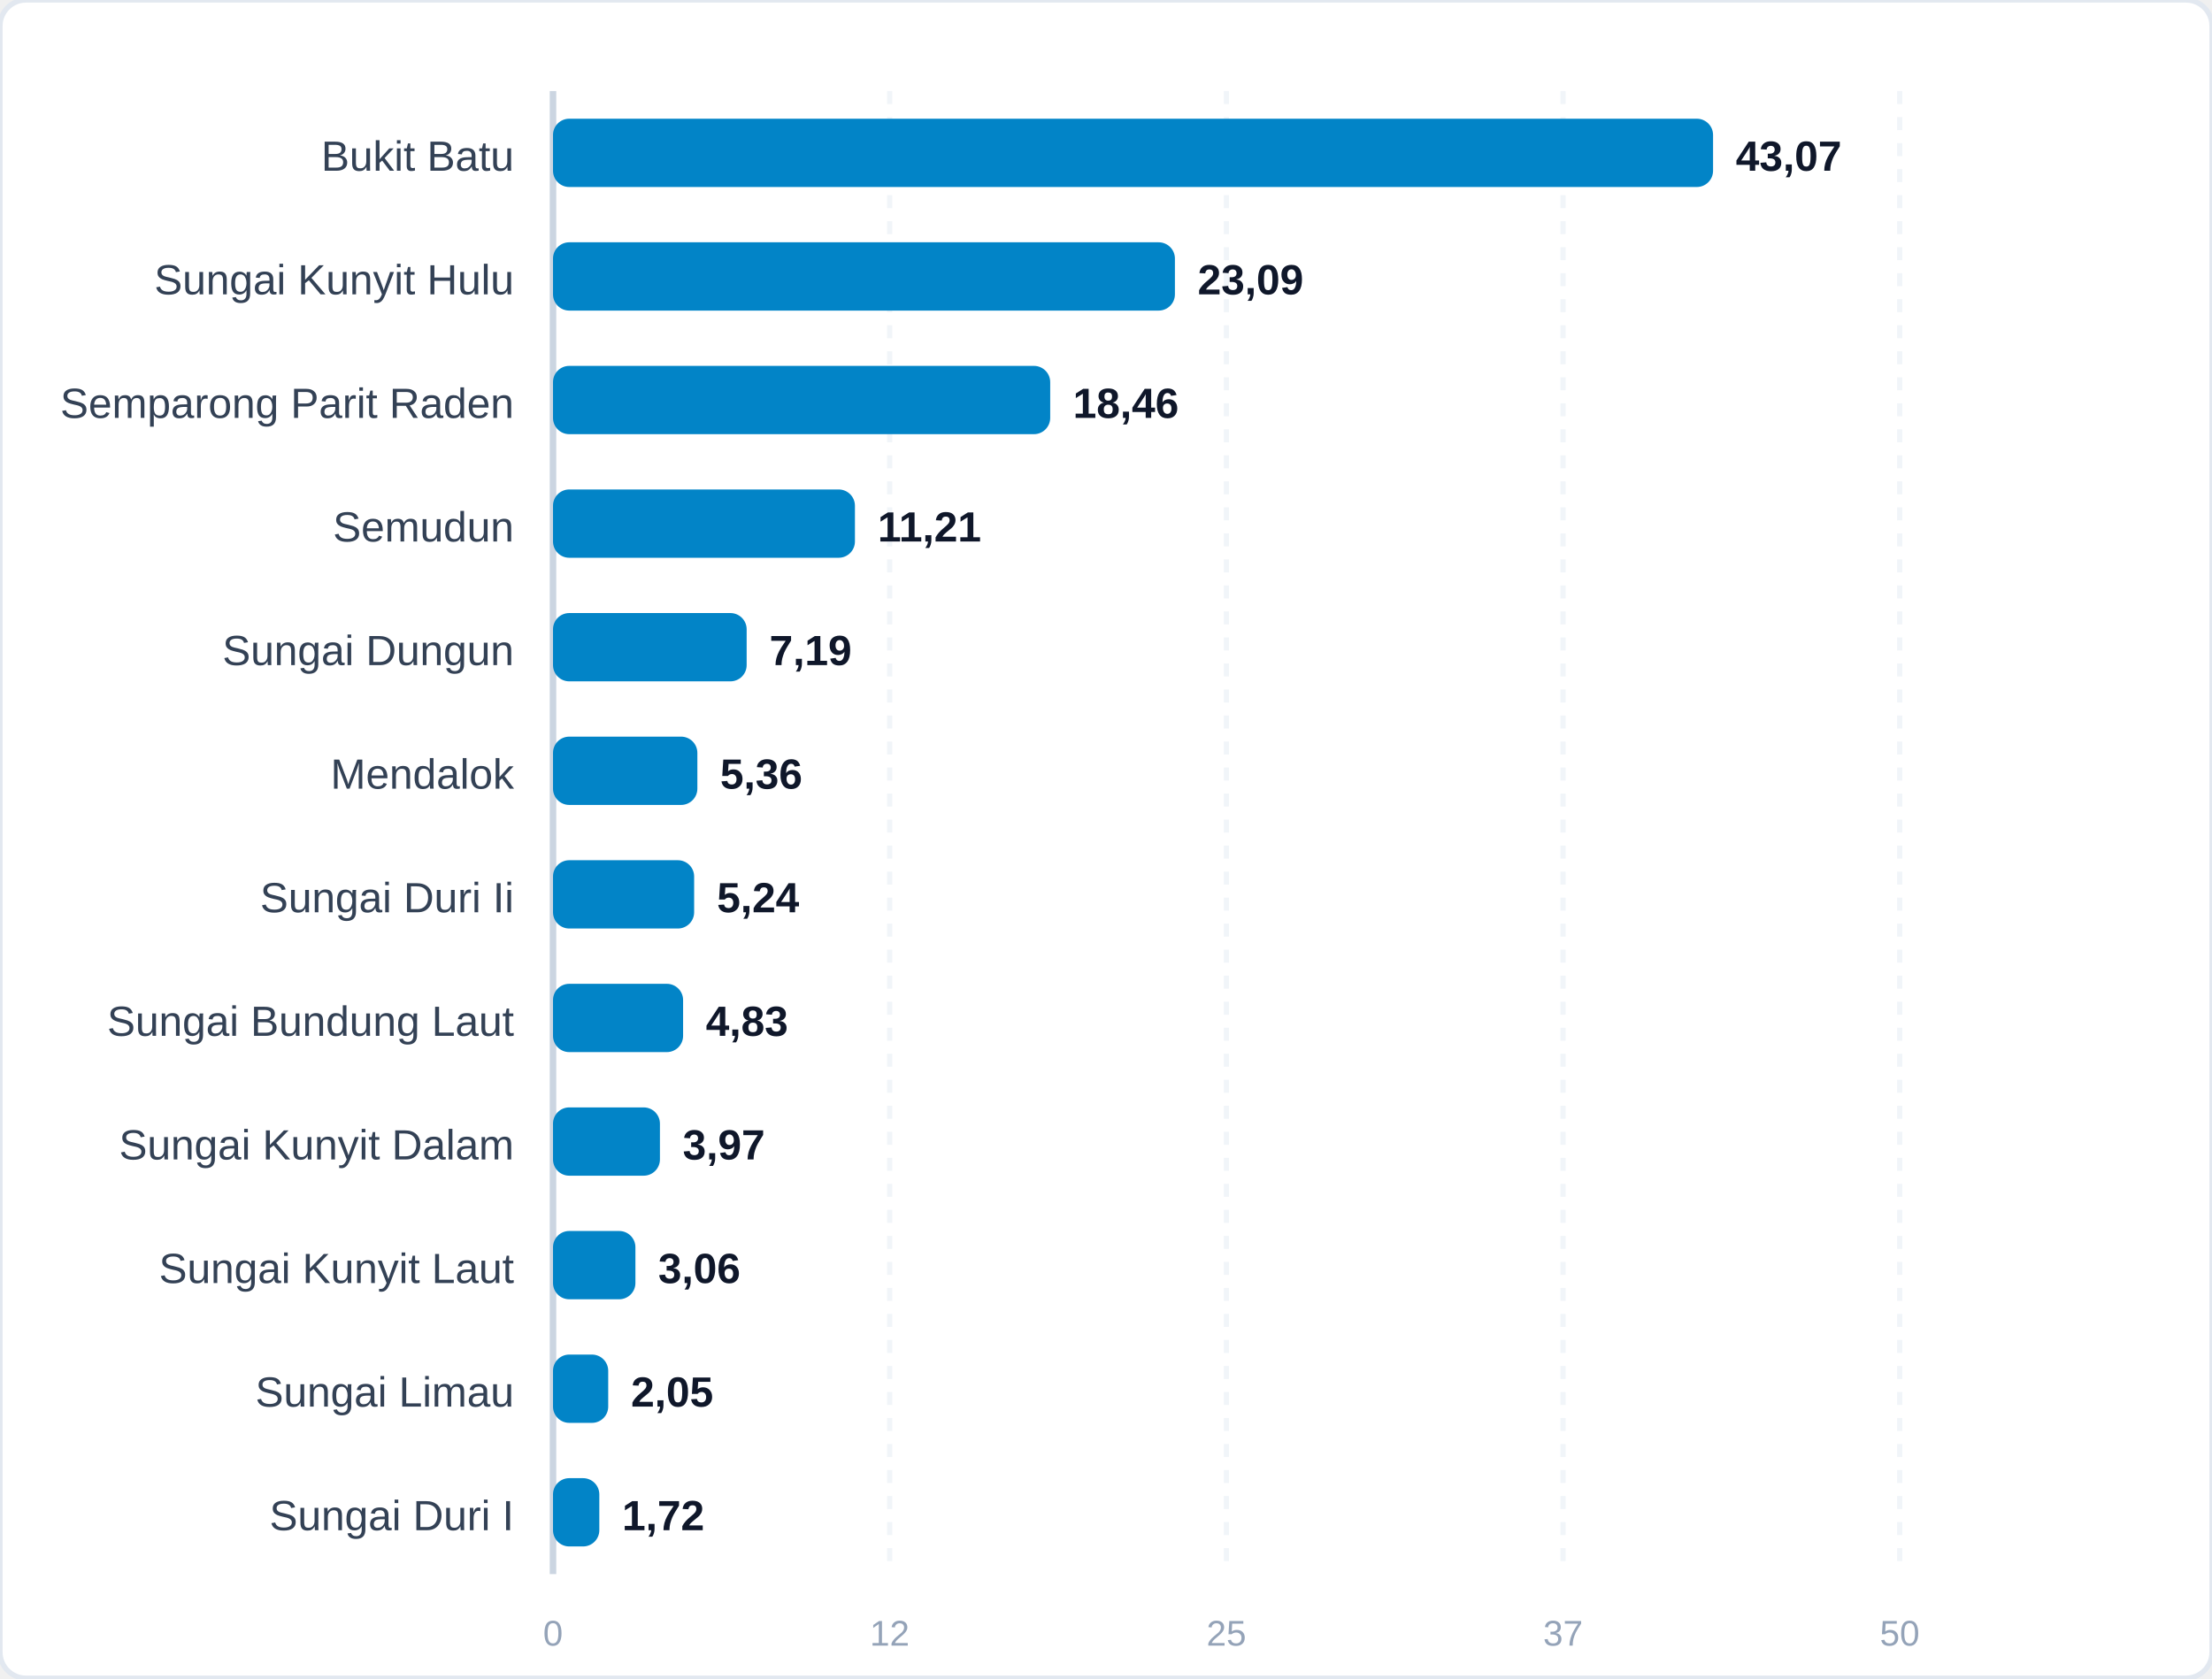
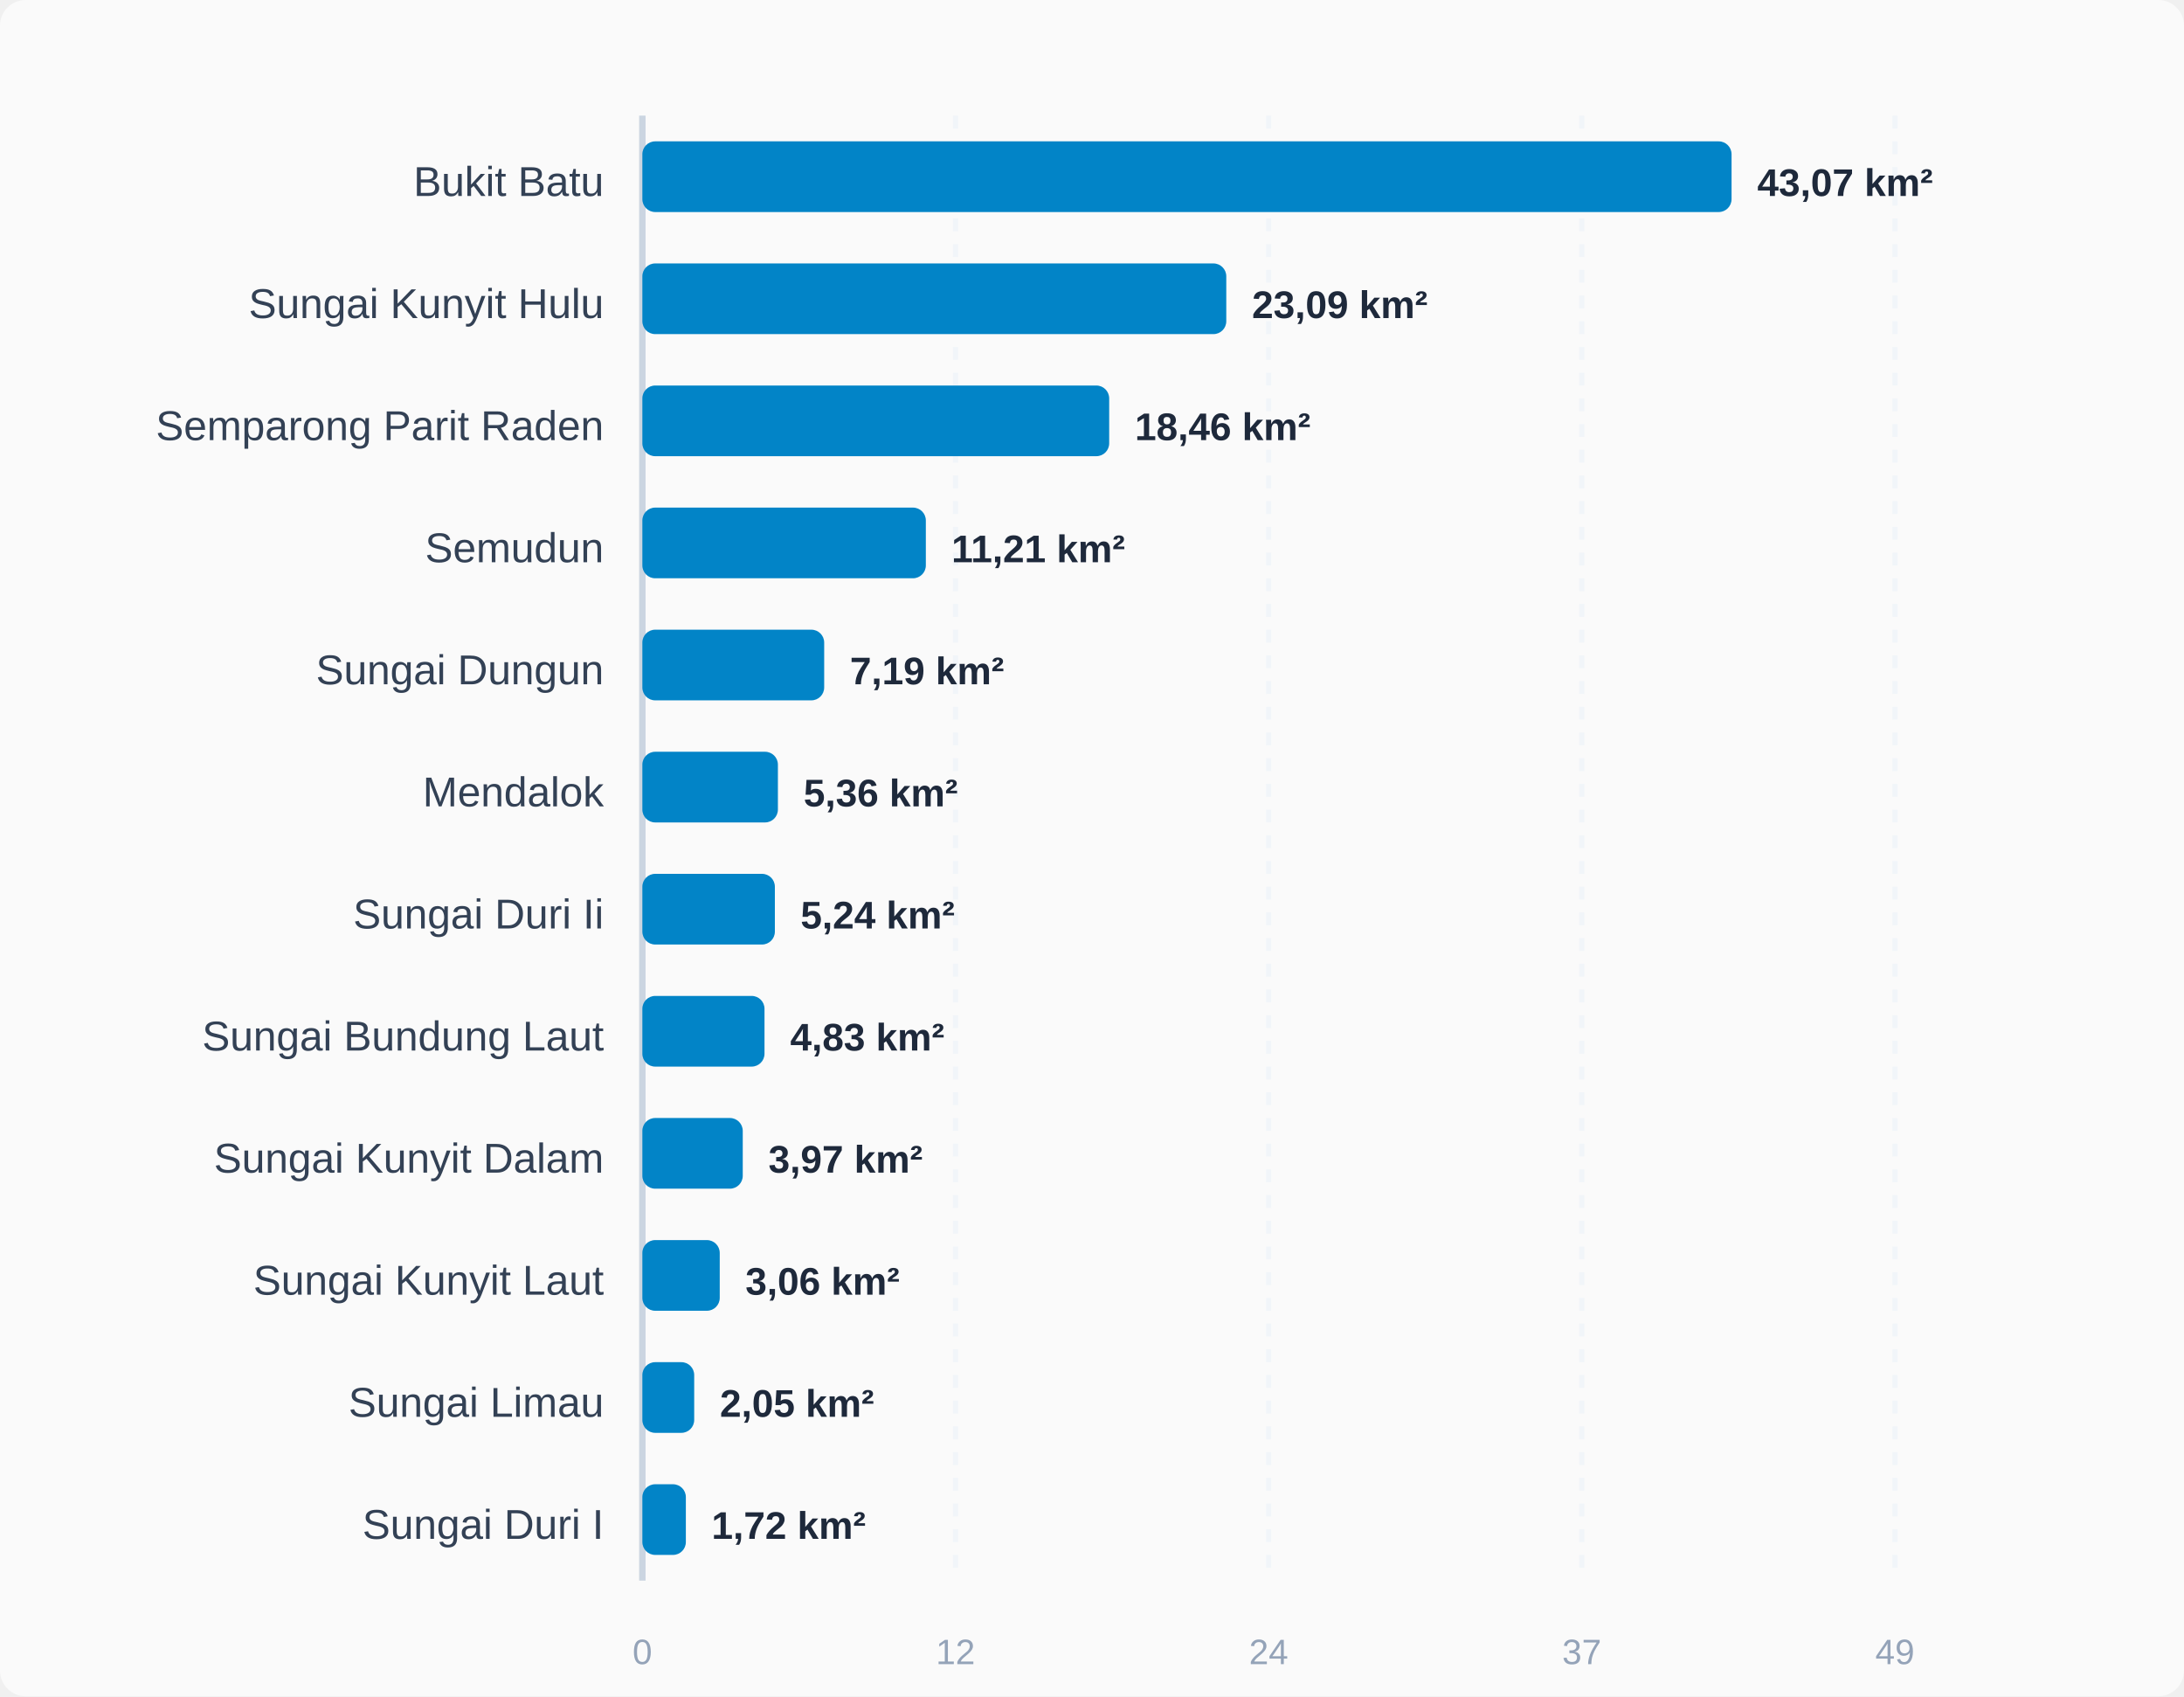
- <svg xmlns="http://www.w3.org/2000/svg" viewBox="0 0 340 258" width="100%" style="font-family: 'Liberation Sans', Arial, sans-serif;">
-   <rect width="340" height="258" rx="4" fill="#FFFFFF" stroke="#E2E8F0" stroke-width="0.8" />
-   <line x1="85.0" y1="14" x2="85.0" y2="242" stroke="#F1F5F9" stroke-width="0.8" stroke-dasharray="2,2" />
-   <text x="85.0" y="253" font-size="5.5" fill="#94A3B8" text-anchor="middle">0</text>
-   <line x1="136.75" y1="14" x2="136.75" y2="242" stroke="#F1F5F9" stroke-width="0.8" stroke-dasharray="2,2" />
-   <text x="136.75" y="253" font-size="5.5" fill="#94A3B8" text-anchor="middle">12</text>
-   <line x1="188.5" y1="14" x2="188.5" y2="242" stroke="#F1F5F9" stroke-width="0.8" stroke-dasharray="2,2" />
-   <text x="188.5" y="253" font-size="5.5" fill="#94A3B8" text-anchor="middle">25</text>
-   <line x1="240.25" y1="14" x2="240.25" y2="242" stroke="#F1F5F9" stroke-width="0.8" stroke-dasharray="2,2" />
-   <text x="240.25" y="253" font-size="5.5" fill="#94A3B8" text-anchor="middle">37</text>
-   <line x1="292.0" y1="14" x2="292.0" y2="242" stroke="#F1F5F9" stroke-width="0.8" stroke-dasharray="2,2" />
-   <text x="292.0" y="253" font-size="5.5" fill="#94A3B8" text-anchor="middle">50</text>
-   <line x1="85" y1="14" x2="85" y2="242" stroke="#CBD5E1" stroke-width="1" />
-   <text x="79" y="26.25" font-size="6.5" fill="#334155" text-anchor="end">Bukit Batu</text>
-   <rect x="85" y="18.25" width="178.31" height="10.5" rx="2.5" fill="#0284C7" />
-   <text x="266.81" y="26.25" font-size="6.5" font-weight="bold" fill="#0F172A">43,07</text>
-   <text x="79" y="45.25" font-size="6.5" fill="#334155" text-anchor="end">Sungai Kunyit Hulu</text>
-   <rect x="85" y="37.25" width="95.593" height="10.5" rx="2.5" fill="#0284C7" />
-   <text x="184.093" y="45.25" font-size="6.5" font-weight="bold" fill="#0F172A">23,09</text>
-   <text x="79" y="64.25" font-size="6.5" fill="#334155" text-anchor="end">Semparong Parit Raden</text>
-   <rect x="85" y="56.25" width="76.424" height="10.5" rx="2.5" fill="#0284C7" />
-   <text x="164.924" y="64.25" font-size="6.5" font-weight="bold" fill="#0F172A">18,46</text>
-   <text x="79" y="83.25" font-size="6.5" fill="#334155" text-anchor="end">Semudun</text>
-   <rect x="85" y="75.25" width="46.409" height="10.5" rx="2.5" fill="#0284C7" />
-   <text x="134.909" y="83.25" font-size="6.5" font-weight="bold" fill="#0F172A">11,21</text>
-   <text x="79" y="102.25" font-size="6.5" fill="#334155" text-anchor="end">Sungai Dungun</text>
-   <rect x="85" y="94.25" width="29.767" height="10.5" rx="2.5" fill="#0284C7" />
-   <text x="118.267" y="102.25" font-size="6.5" font-weight="bold" fill="#0F172A">7,19</text>
-   <text x="79" y="121.25" font-size="6.5" fill="#334155" text-anchor="end">Mendalok</text>
-   <rect x="85" y="113.25" width="22.19" height="10.5" rx="2.5" fill="#0284C7" />
-   <text x="110.69" y="121.25" font-size="6.5" font-weight="bold" fill="#0F172A">5,36</text>
-   <text x="79" y="140.25" font-size="6.5" fill="#334155" text-anchor="end">Sungai Duri Ii</text>
-   <rect x="85" y="132.25" width="21.694" height="10.5" rx="2.5" fill="#0284C7" />
-   <text x="110.194" y="140.25" font-size="6.5" font-weight="bold" fill="#0F172A">5,24</text>
-   <text x="79" y="159.25" font-size="6.5" fill="#334155" text-anchor="end">Sungai Bundung Laut</text>
-   <rect x="85" y="151.25" width="19.996" height="10.5" rx="2.5" fill="#0284C7" />
-   <text x="108.496" y="159.25" font-size="6.5" font-weight="bold" fill="#0F172A">4,83</text>
-   <text x="79" y="178.25" font-size="6.5" fill="#334155" text-anchor="end">Sungai Kunyit Dalam</text>
-   <rect x="85" y="170.25" width="16.436" height="10.5" rx="2.5" fill="#0284C7" />
-   <text x="104.936" y="178.25" font-size="6.5" font-weight="bold" fill="#0F172A">3,97</text>
-   <text x="79" y="197.25" font-size="6.5" fill="#334155" text-anchor="end">Sungai Kunyit Laut</text>
-   <rect x="85" y="189.25" width="12.668" height="10.5" rx="2.5" fill="#0284C7" />
-   <text x="101.168" y="197.25" font-size="6.5" font-weight="bold" fill="#0F172A">3,06</text>
-   <text x="79" y="216.25" font-size="6.5" fill="#334155" text-anchor="end">Sungai Limau</text>
-   <rect x="85" y="208.25" width="8.487" height="10.5" rx="2.5" fill="#0284C7" />
-   <text x="96.987" y="216.25" font-size="6.5" font-weight="bold" fill="#0F172A">2,05</text>
-   <text x="79" y="235.25" font-size="6.5" fill="#334155" text-anchor="end">Sungai Duri I</text>
-   <rect x="85" y="227.25" width="7.121" height="10.5" rx="2.5" fill="#0284C7" />
-   <text x="95.621" y="235.25" font-size="6.5" font-weight="bold" fill="#0F172A">1,72</text>
+ <svg xmlns="http://www.w3.org/2000/svg" viewBox="0 0 340 264" width="100%" height="264pt" style="font-family: 'Liberation Sans', Arial, sans-serif;">
+   <rect width="340" height="264" fill="#FAFAFA" rx="4" />
+   <line x1="100.0" y1="18" x2="100.0" y2="246" stroke="#F1F5F9" stroke-width="0.8" stroke-dasharray="2,2" />
+   <text x="100.0" y="259" font-size="5.5" fill="#94A3B8" text-anchor="middle">0</text>
+   <line x1="148.75" y1="18" x2="148.75" y2="246" stroke="#F1F5F9" stroke-width="0.8" stroke-dasharray="2,2" />
+   <text x="148.75" y="259" font-size="5.5" fill="#94A3B8" text-anchor="middle">12</text>
+   <line x1="197.5" y1="18" x2="197.5" y2="246" stroke="#F1F5F9" stroke-width="0.8" stroke-dasharray="2,2" />
+   <text x="197.5" y="259" font-size="5.5" fill="#94A3B8" text-anchor="middle">24</text>
+   <line x1="246.25" y1="18" x2="246.25" y2="246" stroke="#F1F5F9" stroke-width="0.8" stroke-dasharray="2,2" />
+   <text x="246.25" y="259" font-size="5.5" fill="#94A3B8" text-anchor="middle">37</text>
+   <line x1="295.0" y1="18" x2="295.0" y2="246" stroke="#F1F5F9" stroke-width="0.8" stroke-dasharray="2,2" />
+   <text x="295.0" y="259" font-size="5.5" fill="#94A3B8" text-anchor="middle">49</text>
+   <line x1="100" y1="18" x2="100" y2="246" stroke="#CBD5E1" stroke-width="1" />
+   <text x="94" y="30.5" font-size="6.5" fill="#334155" text-anchor="end">Bukit Batu</text>
+   <rect x="100" y="22" width="169.565" height="11" rx="2" fill="#0284C7" />
+   <text x="273.565" y="30.5" font-size="6" font-weight="bold" fill="#1E293B">43,07 km²</text>
+   <text x="94" y="49.5" font-size="6.5" fill="#334155" text-anchor="end">Sungai Kunyit Hulu</text>
+   <rect x="100" y="41" width="90.905" height="11" rx="2" fill="#0284C7" />
+   <text x="194.905" y="49.5" font-size="6" font-weight="bold" fill="#1E293B">23,09 km²</text>
+   <text x="94" y="68.5" font-size="6.5" fill="#334155" text-anchor="end">Semparong Parit Raden</text>
+   <rect x="100" y="60" width="72.676" height="11" rx="2" fill="#0284C7" />
+   <text x="176.676" y="68.5" font-size="6" font-weight="bold" fill="#1E293B">18,46 km²</text>
+   <text x="94" y="87.5" font-size="6.5" fill="#334155" text-anchor="end">Semudun</text>
+   <rect x="100" y="79" width="44.133" height="11" rx="2" fill="#0284C7" />
+   <text x="148.133" y="87.5" font-size="6" font-weight="bold" fill="#1E293B">11,21 km²</text>
+   <text x="94" y="106.5" font-size="6.5" fill="#334155" text-anchor="end">Sungai Dungun</text>
+   <rect x="100" y="98" width="28.307" height="11" rx="2" fill="#0284C7" />
+   <text x="132.307" y="106.5" font-size="6" font-weight="bold" fill="#1E293B">7,19 km²</text>
+   <text x="94" y="125.5" font-size="6.5" fill="#334155" text-anchor="end">Mendalok</text>
+   <rect x="100" y="117" width="21.102" height="11" rx="2" fill="#0284C7" />
+   <text x="125.102" y="125.5" font-size="6" font-weight="bold" fill="#1E293B">5,36 km²</text>
+   <text x="94" y="144.5" font-size="6.5" fill="#334155" text-anchor="end">Sungai Duri Ii</text>
+   <rect x="100" y="136" width="20.63" height="11" rx="2" fill="#0284C7" />
+   <text x="124.63" y="144.5" font-size="6" font-weight="bold" fill="#1E293B">5,24 km²</text>
+   <text x="94" y="163.5" font-size="6.5" fill="#334155" text-anchor="end">Sungai Bundung Laut</text>
+   <rect x="100" y="155" width="19.016" height="11" rx="2" fill="#0284C7" />
+   <text x="123.016" y="163.5" font-size="6" font-weight="bold" fill="#1E293B">4,83 km²</text>
+   <text x="94" y="182.5" font-size="6.5" fill="#334155" text-anchor="end">Sungai Kunyit Dalam</text>
+   <rect x="100" y="174" width="15.63" height="11" rx="2" fill="#0284C7" />
+   <text x="119.63" y="182.5" font-size="6" font-weight="bold" fill="#1E293B">3,97 km²</text>
+   <text x="94" y="201.5" font-size="6.5" fill="#334155" text-anchor="end">Sungai Kunyit Laut</text>
+   <rect x="100" y="193" width="12.047" height="11" rx="2" fill="#0284C7" />
+   <text x="116.047" y="201.5" font-size="6" font-weight="bold" fill="#1E293B">3,06 km²</text>
+   <text x="94" y="220.5" font-size="6.5" fill="#334155" text-anchor="end">Sungai Limau</text>
+   <rect x="100" y="212" width="8.071" height="11" rx="2" fill="#0284C7" />
+   <text x="112.071" y="220.5" font-size="6" font-weight="bold" fill="#1E293B">2,05 km²</text>
+   <text x="94" y="239.5" font-size="6.5" fill="#334155" text-anchor="end">Sungai Duri I</text>
+   <rect x="100" y="231" width="6.772" height="11" rx="2" fill="#0284C7" />
+   <text x="110.772" y="239.5" font-size="6" font-weight="bold" fill="#1E293B">1,72 km²</text>
</svg>
